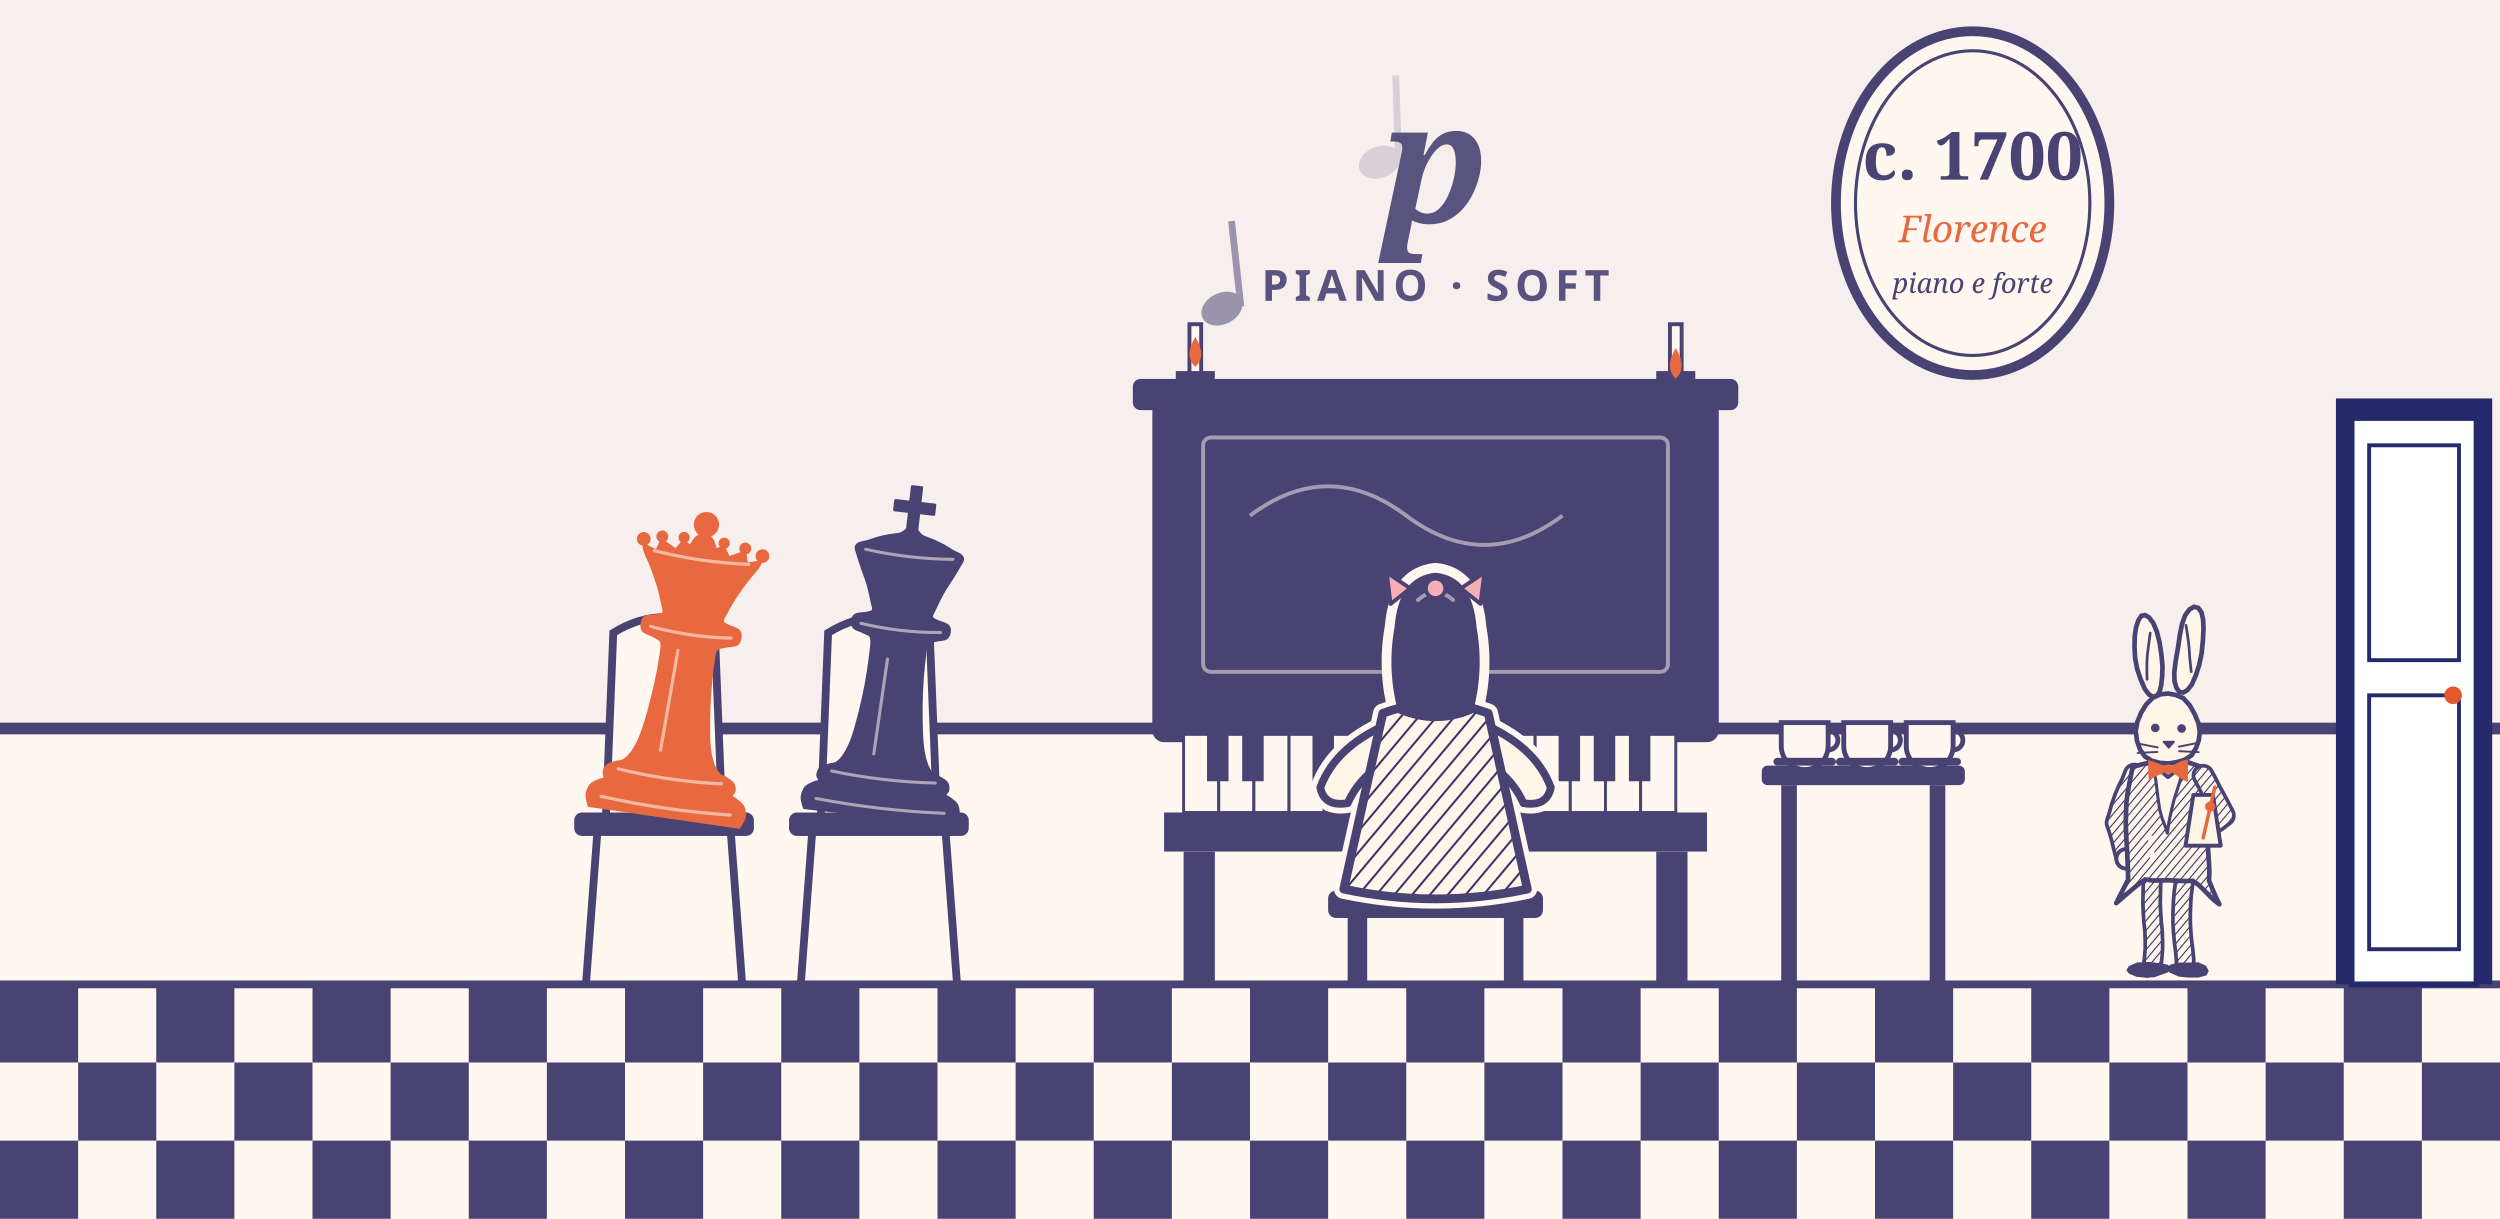
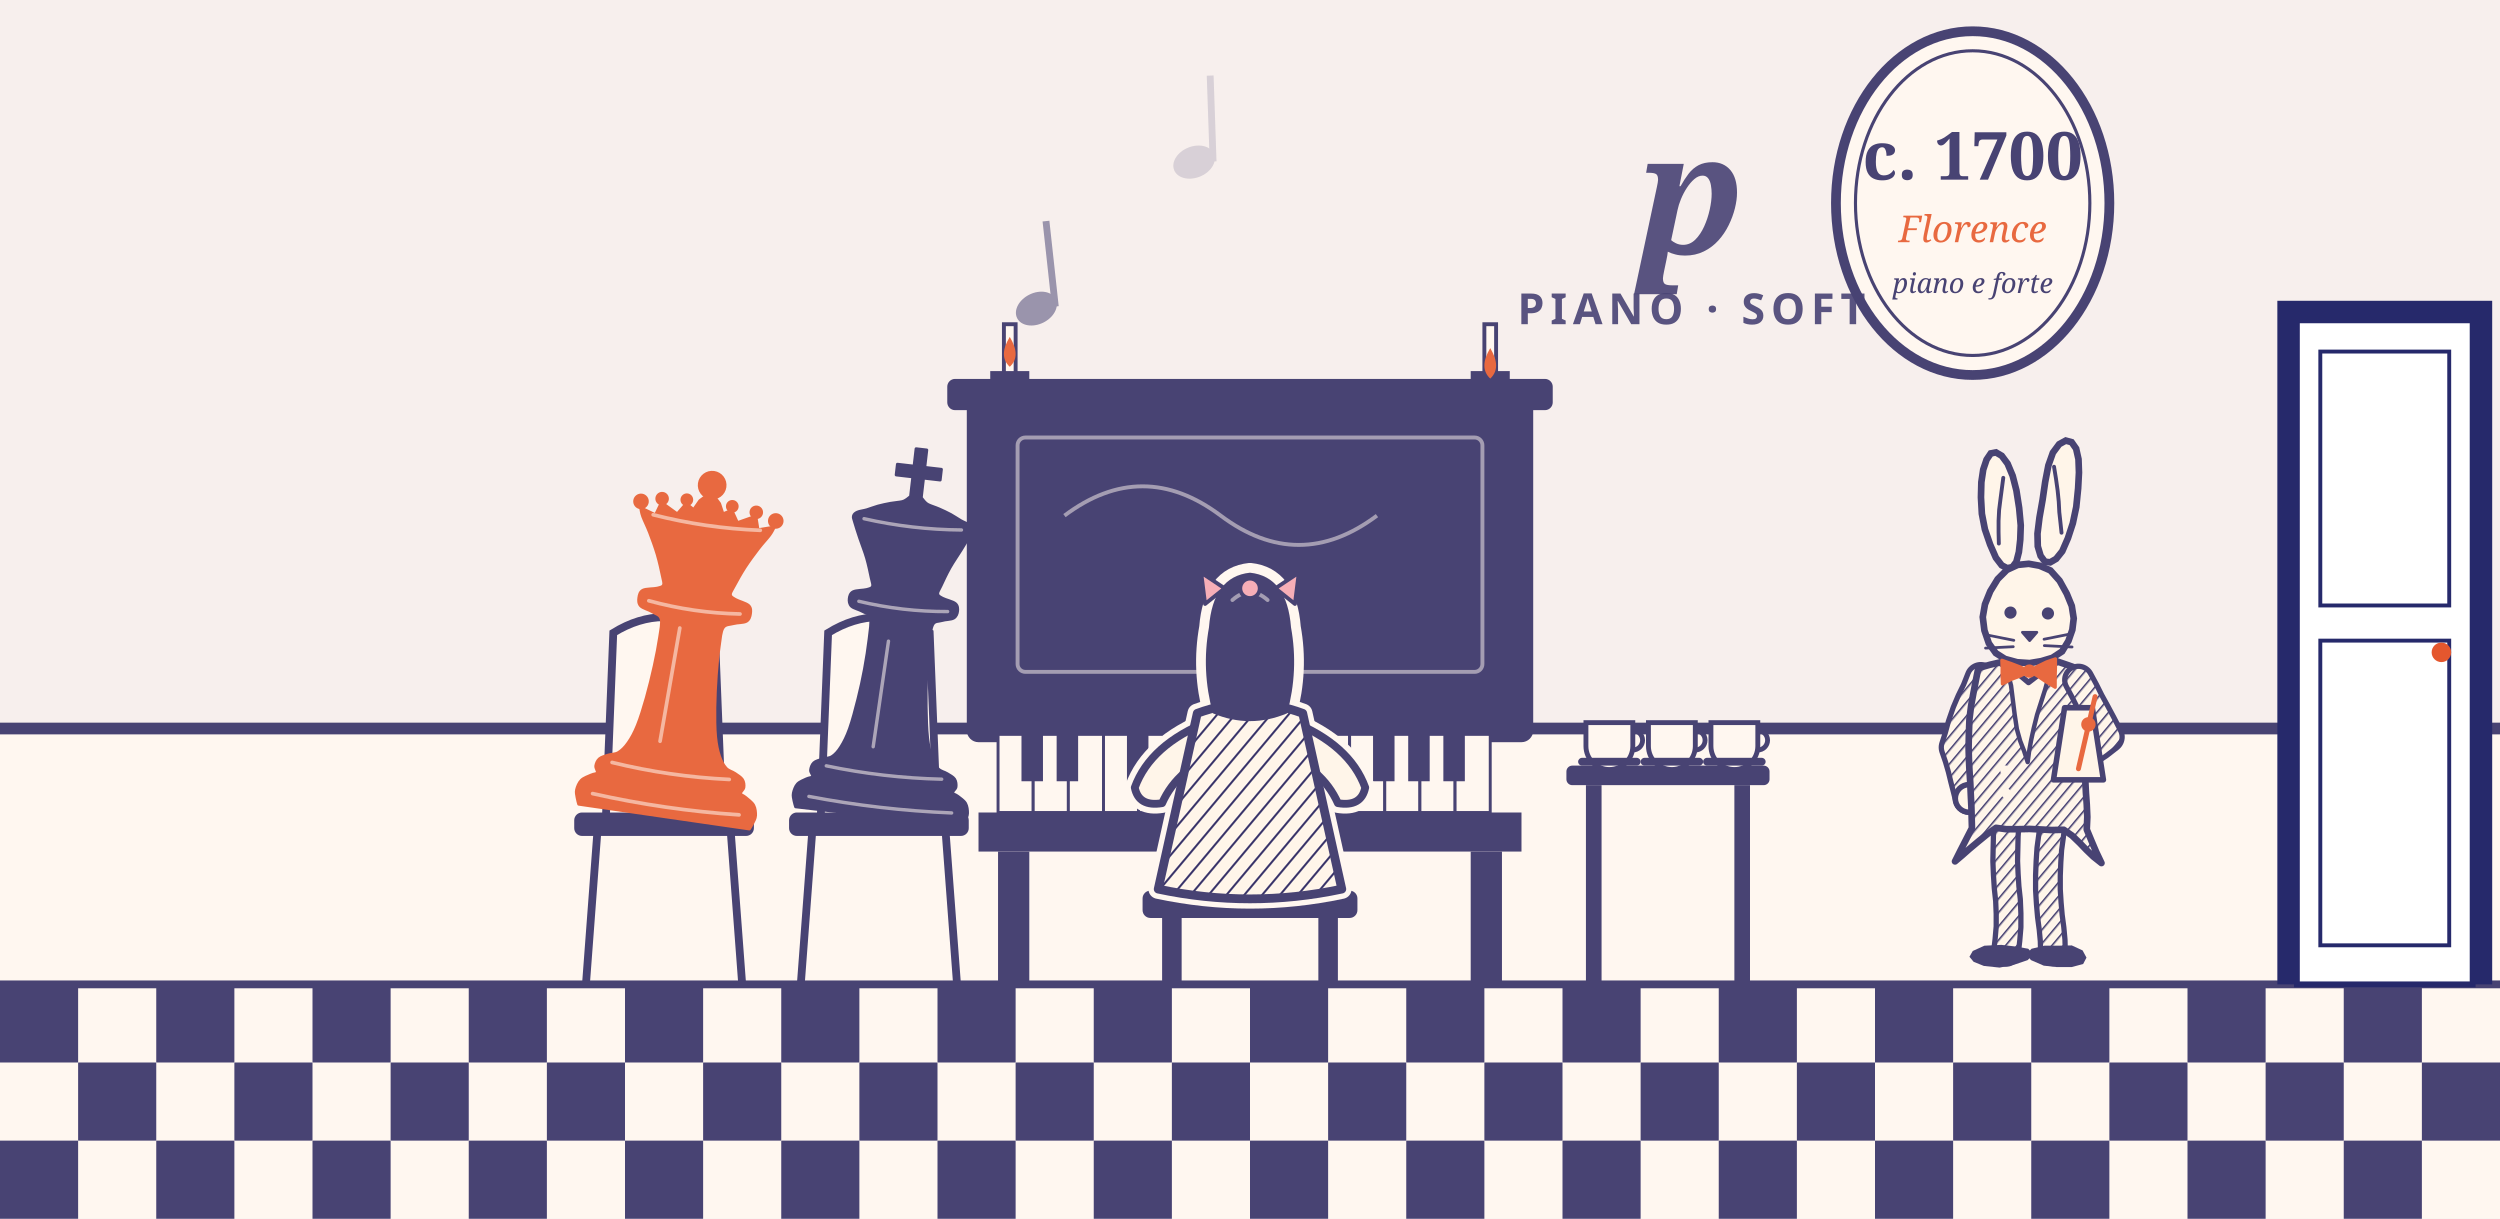
<svg xmlns="http://www.w3.org/2000/svg" viewBox="0 96 1280 624">
  <rect width="1280" height="600" fill="#f6f6fb" />
  <rect width="1280" height="16" fill="#26296b" />
  <rect y="16" width="1280" height="2" fill="#fff" />
  <rect x="6" y="24" width="8" height="8" fill="#26296b" />
  <rect x="22" y="24" width="8" height="8" fill="#26296b" />
  <rect x="38" y="24" width="8" height="8" fill="#26296b" />
  <rect x="54" y="24" width="8" height="8" fill="#26296b" />
  <rect x="70" y="24" width="8" height="8" fill="#26296b" />
  <rect x="86" y="24" width="8" height="8" fill="#26296b" />
  <rect x="102" y="24" width="8" height="8" fill="#26296b" />
  <rect x="118" y="24" width="8" height="8" fill="#26296b" />
  <rect x="134" y="24" width="8" height="8" fill="#26296b" />
  <rect x="150" y="24" width="8" height="8" fill="#26296b" />
  <rect x="166" y="24" width="8" height="8" fill="#26296b" />
  <rect x="182" y="24" width="8" height="8" fill="#26296b" />
  <rect x="198" y="24" width="8" height="8" fill="#26296b" />
  <rect x="214" y="24" width="8" height="8" fill="#26296b" />
  <rect x="230" y="24" width="8" height="8" fill="#26296b" />
  <rect x="246" y="24" width="8" height="8" fill="#26296b" />
  <rect x="262" y="24" width="8" height="8" fill="#26296b" />
  <rect x="278" y="24" width="8" height="8" fill="#26296b" />
  <rect x="294" y="24" width="8" height="8" fill="#26296b" />
  <rect x="310" y="24" width="8" height="8" fill="#26296b" />
  <rect x="326" y="24" width="8" height="8" fill="#26296b" />
  <rect x="342" y="24" width="8" height="8" fill="#26296b" />
  <rect x="358" y="24" width="8" height="8" fill="#26296b" />
  <rect x="374" y="24" width="8" height="8" fill="#26296b" />
  <rect x="390" y="24" width="8" height="8" fill="#26296b" />
  <rect x="406" y="24" width="8" height="8" fill="#26296b" />
  <rect x="422" y="24" width="8" height="8" fill="#26296b" />
  <rect x="438" y="24" width="8" height="8" fill="#26296b" />
  <rect x="454" y="24" width="8" height="8" fill="#26296b" />
  <rect x="470" y="24" width="8" height="8" fill="#26296b" />
  <rect x="486" y="24" width="8" height="8" fill="#26296b" />
  <rect x="502" y="24" width="8" height="8" fill="#26296b" />
  <rect x="518" y="24" width="8" height="8" fill="#26296b" />
  <rect x="534" y="24" width="8" height="8" fill="#26296b" />
  <rect x="550" y="24" width="8" height="8" fill="#26296b" />
  <rect x="566" y="24" width="8" height="8" fill="#26296b" />
  <rect x="582" y="24" width="8" height="8" fill="#26296b" />
  <rect x="598" y="24" width="8" height="8" fill="#26296b" />
  <rect x="614" y="24" width="8" height="8" fill="#26296b" />
  <rect x="630" y="24" width="8" height="8" fill="#26296b" />
  <rect x="646" y="24" width="8" height="8" fill="#26296b" />
  <rect x="662" y="24" width="8" height="8" fill="#26296b" />
  <rect x="678" y="24" width="8" height="8" fill="#26296b" />
  <rect x="694" y="24" width="8" height="8" fill="#26296b" />
  <rect x="710" y="24" width="8" height="8" fill="#26296b" />
  <rect x="726" y="24" width="8" height="8" fill="#26296b" />
  <rect x="742" y="24" width="8" height="8" fill="#26296b" />
  <rect x="758" y="24" width="8" height="8" fill="#26296b" />
  <rect x="774" y="24" width="8" height="8" fill="#26296b" />
  <rect x="790" y="24" width="8" height="8" fill="#26296b" />
  <rect x="806" y="24" width="8" height="8" fill="#26296b" />
  <rect x="822" y="24" width="8" height="8" fill="#26296b" />
  <rect x="838" y="24" width="8" height="8" fill="#26296b" />
  <rect x="854" y="24" width="8" height="8" fill="#26296b" />
  <rect x="870" y="24" width="8" height="8" fill="#26296b" />
  <rect x="886" y="24" width="8" height="8" fill="#26296b" />
  <rect x="902" y="24" width="8" height="8" fill="#26296b" />
  <rect x="918" y="24" width="8" height="8" fill="#26296b" />
  <rect x="934" y="24" width="8" height="8" fill="#26296b" />
  <rect x="950" y="24" width="8" height="8" fill="#26296b" />
  <rect x="966" y="24" width="8" height="8" fill="#26296b" />
  <rect x="982" y="24" width="8" height="8" fill="#26296b" />
  <rect x="998" y="24" width="8" height="8" fill="#26296b" />
  <rect x="1014" y="24" width="8" height="8" fill="#26296b" />
  <rect x="1030" y="24" width="8" height="8" fill="#26296b" />
  <rect x="1046" y="24" width="8" height="8" fill="#26296b" />
  <rect x="1062" y="24" width="8" height="8" fill="#26296b" />
  <rect x="1078" y="24" width="8" height="8" fill="#26296b" />
  <rect x="1094" y="24" width="8" height="8" fill="#26296b" />
  <rect x="1110" y="24" width="8" height="8" fill="#26296b" />
  <rect x="1126" y="24" width="8" height="8" fill="#26296b" />
  <rect x="1142" y="24" width="8" height="8" fill="#26296b" />
  <rect x="1158" y="24" width="8" height="8" fill="#26296b" />
  <rect x="1174" y="24" width="8" height="8" fill="#26296b" />
  <rect x="1190" y="24" width="8" height="8" fill="#26296b" />
  <rect x="1206" y="24" width="8" height="8" fill="#26296b" />
  <rect x="1222" y="24" width="8" height="8" fill="#26296b" />
  <rect x="1238" y="24" width="8" height="8" fill="#26296b" />
  <rect x="1254" y="24" width="8" height="8" fill="#26296b" />
  <rect x="1270" y="24" width="8" height="8" fill="#26296b" />
  <rect y="38" width="1280" height="2" fill="#26296b" />
  <g transform="translate(1010 200)">
    <ellipse rx="70" ry="88" fill="#fff" stroke="#26296b" stroke-width="5" />
    <ellipse rx="60" ry="78" fill="none" stroke="#26296b" stroke-width="1.6" />
    <g id="clefp" opacity="0">
      <text x="-2" y="44" text-anchor="middle" font-family="NM" font-size="132" fill="#26296b">𝄞</text>
    </g>
    <g id="cristo" opacity="1">
      <text y="-12" text-anchor="middle" font-family="Playfair Display,serif" font-weight="900" font-size="34" fill="#26296b">c. 1700</text>
      <text y="20" text-anchor="middle" font-family="Playfair Display,serif" font-style="italic" font-size="19" fill="#e4572e">Florence</text>
      <text y="46" text-anchor="middle" font-family="Playfair Display,serif" font-style="italic" font-size="14" fill="#26296b">piano e forte</text>
    </g>
  </g>
  <rect y="470" width="1280" height="130" fill="#fff" />
  <rect y="466" width="1280" height="6" fill="#26296b" />
  <rect y="600" width="1280" height="120" fill="#fff" />
  <rect x="0" y="600" width="40" height="40" fill="#26296b" />
  <rect x="80" y="600" width="40" height="40" fill="#26296b" />
  <rect x="160" y="600" width="40" height="40" fill="#26296b" />
  <rect x="240" y="600" width="40" height="40" fill="#26296b" />
  <rect x="320" y="600" width="40" height="40" fill="#26296b" />
  <rect x="400" y="600" width="40" height="40" fill="#26296b" />
  <rect x="480" y="600" width="40" height="40" fill="#26296b" />
  <rect x="560" y="600" width="40" height="40" fill="#26296b" />
  <rect x="640" y="600" width="40" height="40" fill="#26296b" />
  <rect x="720" y="600" width="40" height="40" fill="#26296b" />
  <rect x="800" y="600" width="40" height="40" fill="#26296b" />
  <rect x="880" y="600" width="40" height="40" fill="#26296b" />
  <rect x="960" y="600" width="40" height="40" fill="#26296b" />
  <rect x="1040" y="600" width="40" height="40" fill="#26296b" />
  <rect x="1120" y="600" width="40" height="40" fill="#26296b" />
  <rect x="1200" y="600" width="40" height="40" fill="#26296b" />
  <rect x="40" y="640" width="40" height="40" fill="#26296b" />
  <rect x="120" y="640" width="40" height="40" fill="#26296b" />
  <rect x="200" y="640" width="40" height="40" fill="#26296b" />
  <rect x="280" y="640" width="40" height="40" fill="#26296b" />
  <rect x="360" y="640" width="40" height="40" fill="#26296b" />
  <rect x="440" y="640" width="40" height="40" fill="#26296b" />
  <rect x="520" y="640" width="40" height="40" fill="#26296b" />
  <rect x="600" y="640" width="40" height="40" fill="#26296b" />
  <rect x="680" y="640" width="40" height="40" fill="#26296b" />
  <rect x="760" y="640" width="40" height="40" fill="#26296b" />
  <rect x="840" y="640" width="40" height="40" fill="#26296b" />
  <rect x="920" y="640" width="40" height="40" fill="#26296b" />
  <rect x="1000" y="640" width="40" height="40" fill="#26296b" />
  <rect x="1080" y="640" width="40" height="40" fill="#26296b" />
  <rect x="1160" y="640" width="40" height="40" fill="#26296b" />
  <rect x="1240" y="640" width="40" height="40" fill="#26296b" />
  <rect x="0" y="680" width="40" height="40" fill="#26296b" />
  <rect x="80" y="680" width="40" height="40" fill="#26296b" />
  <rect x="160" y="680" width="40" height="40" fill="#26296b" />
  <rect x="240" y="680" width="40" height="40" fill="#26296b" />
  <rect x="320" y="680" width="40" height="40" fill="#26296b" />
  <rect x="400" y="680" width="40" height="40" fill="#26296b" />
  <rect x="480" y="680" width="40" height="40" fill="#26296b" />
  <rect x="560" y="680" width="40" height="40" fill="#26296b" />
  <rect x="640" y="680" width="40" height="40" fill="#26296b" />
  <rect x="720" y="680" width="40" height="40" fill="#26296b" />
  <rect x="800" y="680" width="40" height="40" fill="#26296b" />
  <rect x="880" y="680" width="40" height="40" fill="#26296b" />
  <rect x="960" y="680" width="40" height="40" fill="#26296b" />
  <rect x="1040" y="680" width="40" height="40" fill="#26296b" />
  <rect x="1120" y="680" width="40" height="40" fill="#26296b" />
  <rect x="1200" y="680" width="40" height="40" fill="#26296b" />
  <rect y="598" width="1280" height="4" fill="#26296b" />
  <path d="M300 600 L306 520 L374 520 L380 600" fill="none" stroke="#26296b" stroke-width="4" />
  <path d="M310 520 L314 420 Q340 404 366 420 L370 520" fill="#fff" stroke="#26296b" stroke-width="4" />
  <rect x="294" y="512" width="92" height="12" rx="4" fill="#26296b" />
  <path d="M410 600 L416 520 L484 520 L490 600" fill="none" stroke="#26296b" stroke-width="4" />
  <path d="M420 520 L424 420 Q450 404 476 420 L480 520" fill="#fff" stroke="#26296b" stroke-width="4" />
  <rect x="404" y="512" width="92" height="12" rx="4" fill="#26296b" />
-   <g id="queen" transform="translate(340 514) rotate(8.261266) scale(1.85)">
+   <g id="queen" transform="translate(340 514) rotate(8.261266) scale(2.1)">
    <g fill="#e4572e" stroke="#e4572e" stroke-width="0.8" stroke-linejoin="round">
      <path d="M-21 0 L21 0 C21.1 -0.25 21.43 -0.93 21.6 -1.5 C21.77 -2.07 22.07 -2.68 22 -3.4 C21.93 -4.12 21.7 -5.13 21.2 -5.8 C20.7 -6.47 19.6 -7 19 -7.4 C18.4 -7.8 17.73 -7.8 17.6 -8.2 C17.47 -8.6 18.2 -9.23 18.2 -9.8 C18.2 -10.37 18.03 -11.1 17.6 -11.6 C17.17 -12.1 16.33 -12.43 15.6 -12.8 C14.87 -13.17 13.93 -13.18 13.2 -13.8 C12.47 -14.42 11.8 -15.3 11.2 -16.5 C10.6 -17.7 10.07 -19.08 9.6 -21 C9.13 -22.92 8.73 -25.5 8.4 -28 C8.07 -30.5 7.78 -33.5 7.6 -36 C7.42 -38.5 7.3 -41.07 7.3 -43 C7.3 -44.93 7.15 -46.6 7.6 -47.6 C8.05 -48.6 9.1 -48.6 10 -49 C10.9 -49.4 12.38 -49.52 13 -50 C13.62 -50.48 13.7 -51.27 13.7 -51.9 C13.7 -52.53 13.68 -53.32 13 -53.8 C12.32 -54.28 10.4 -54.47 9.6 -54.8 C8.8 -55.13 8.33 -55.27 8.2 -55.8 C8.07 -56.33 8.37 -56.8 8.8 -58 C9.23 -59.2 10.03 -61.33 10.8 -63 C11.57 -64.67 12.6 -66.57 13.4 -68 C14.2 -69.43 15.1 -70.67 15.6 -71.6 C16.1 -72.53 16.27 -73.27 16.4 -73.6 L12.6 -72.4 L11.6 -75.6 L7.4 -73.4 L5.6 -76.2 L3.6 -75 L2.4 -77.4 L1.2 -78.6 L-1.2 -78.6 L-2.4 -77.4 L-3.6 -75 L-5.6 -76.2 L-7.4 -73.4 L-11.6 -75.6 L-12.6 -72.4 L-16.4 -73.6 C-16.27 -73.27 -16.1 -72.53 -15.6 -71.6 C-15.1 -70.67 -14.2 -69.43 -13.4 -68 C-12.6 -66.57 -11.57 -64.67 -10.8 -63 C-10.03 -61.33 -9.23 -59.2 -8.8 -58 C-8.37 -56.8 -8.07 -56.33 -8.2 -55.8 C-8.33 -55.27 -8.8 -55.13 -9.6 -54.8 C-10.4 -54.47 -12.32 -54.28 -13 -53.8 C-13.68 -53.32 -13.7 -52.53 -13.7 -51.9 C-13.7 -51.27 -13.62 -50.48 -13 -50 C-12.38 -49.52 -10.9 -49.4 -10 -49 C-9.1 -48.6 -8.05 -48.6 -7.6 -47.6 C-7.15 -46.6 -7.3 -44.93 -7.3 -43 C-7.3 -41.07 -7.42 -38.5 -7.6 -36 C-7.78 -33.5 -8.07 -30.5 -8.4 -28 C-8.73 -25.5 -9.13 -22.92 -9.6 -21 C-10.07 -19.08 -10.6 -17.7 -11.2 -16.5 C-11.8 -15.3 -12.47 -14.42 -13.2 -13.8 C-13.93 -13.18 -14.87 -13.17 -15.6 -12.8 C-16.33 -12.43 -17.17 -12.1 -17.6 -11.6 C-18.03 -11.1 -18.2 -10.37 -18.2 -9.8 C-18.2 -9.23 -17.47 -8.6 -17.6 -8.2 C-17.73 -7.8 -18.4 -7.8 -19 -7.4 C-19.6 -7 -20.7 -6.47 -21.2 -5.8 C-21.7 -5.13 -21.93 -4.12 -22 -3.4 C-22.07 -2.68 -21.77 -2.07 -21.6 -1.5 C-21.43 -0.93 -21.1 -0.25 -21 0 Z" />
      <circle cx="16.6" cy="-75.2" r="1.5" />
      <circle cx="11.6" cy="-76.6" r="1.25" />
      <circle cx="5.6" cy="-77.2" r="1.15" />
      <circle cx="-5.6" cy="-77.2" r="1.15" />
      <circle cx="-11.6" cy="-76.6" r="1.25" />
      <circle cx="-16.6" cy="-75.2" r="1.5" />
      <circle cx="0" cy="-81.6" r="3.1" />
    </g>
    <g fill="none" stroke="#fff" stroke-opacity="0.55" stroke-width="0.9" stroke-linecap="round">
      <path d="M-18.04 -3 Q0 -1.6 18.04 -3" />
      <path d="M-14.43 -11.2 Q0 -9.8 14.43 -11.2" />
      <path d="M-11.23 -51.5 Q0 -50.1 11.23 -51.5" />
      <path d="M-13.19 -72.4 Q0 -71 13.19 -72.4" />
      <path d="M-3.6 -18 L-2.8 -46" />
    </g>
  </g>
-   <g id="king" transform="translate(450 514) rotate(6.609012) scale(1.75)">
+   <g id="king" transform="translate(450 514) rotate(6.609012) scale(1.95)">
    <g fill="#26296b" stroke="#26296b" stroke-width="0.8" stroke-linejoin="round">
      <path d="M-22 0 L22 0 C22.1 -0.25 22.43 -0.92 22.6 -1.5 C22.77 -2.08 23.07 -2.75 23 -3.5 C22.93 -4.25 22.7 -5.32 22.2 -6 C21.7 -6.68 20.62 -7.2 20 -7.6 C19.38 -8 18.63 -8 18.5 -8.4 C18.37 -8.8 19.18 -9.4 19.2 -10 C19.22 -10.6 19.05 -11.47 18.6 -12 C18.15 -12.53 17.27 -12.83 16.5 -13.2 C15.73 -13.57 14.75 -13.57 14 -14.2 C13.25 -14.83 12.62 -15.7 12 -17 C11.38 -18.3 10.8 -19.83 10.3 -22 C9.8 -24.17 9.35 -27.33 9 -30 C8.65 -32.67 8.38 -35.33 8.2 -38 C8.02 -40.67 7.9 -43.73 7.9 -46 C7.9 -48.27 7.77 -50.43 8.2 -51.6 C8.63 -52.77 9.62 -52.6 10.5 -53 C11.38 -53.4 12.87 -53.52 13.5 -54 C14.13 -54.48 14.3 -55.27 14.3 -55.9 C14.3 -56.53 14.22 -57.32 13.5 -57.8 C12.78 -58.28 10.82 -58.47 10 -58.8 C9.18 -59.13 8.73 -59.27 8.6 -59.8 C8.47 -60.33 8.8 -60.8 9.2 -62 C9.6 -63.2 10.3 -65.33 11 -67 C11.7 -68.67 12.7 -70.5 13.4 -72 C14.1 -73.5 14.82 -75.07 15.2 -76 C15.58 -76.93 15.77 -77.15 15.7 -77.6 C15.63 -78.05 15.35 -78.37 14.8 -78.7 C14.25 -79.03 13.27 -79.23 12.4 -79.6 C11.53 -79.97 10.6 -80.5 9.6 -80.9 C8.6 -81.3 7.43 -81.68 6.4 -82 C5.37 -82.32 4.1 -82.53 3.4 -82.8 C2.7 -83.07 2.4 -83.47 2.2 -83.6 L1.4 -84.4 L1.4 -89.6 L5.8 -89.6 L5.8 -92.4 L1.4 -92.4 L1.4 -97 L-1.4 -97 L-1.4 -92.4 L-5.8 -92.4 L-5.8 -89.6 L-1.4 -89.6 L-1.4 -84.4 L-2.2 -83.6 C-2.4 -83.47 -2.7 -83.07 -3.4 -82.8 C-4.1 -82.53 -5.37 -82.32 -6.4 -82 C-7.43 -81.68 -8.6 -81.3 -9.6 -80.9 C-10.6 -80.5 -11.53 -79.97 -12.4 -79.6 C-13.27 -79.23 -14.25 -79.03 -14.8 -78.7 C-15.35 -78.37 -15.63 -78.05 -15.7 -77.6 C-15.77 -77.15 -15.58 -76.93 -15.2 -76 C-14.82 -75.07 -14.1 -73.5 -13.4 -72 C-12.7 -70.5 -11.7 -68.67 -11 -67 C-10.3 -65.33 -9.6 -63.2 -9.2 -62 C-8.8 -60.8 -8.47 -60.33 -8.6 -59.8 C-8.73 -59.27 -9.18 -59.13 -10 -58.8 C-10.82 -58.47 -12.78 -58.28 -13.5 -57.8 C-14.22 -57.32 -14.3 -56.53 -14.3 -55.9 C-14.3 -55.27 -14.13 -54.48 -13.5 -54 C-12.87 -53.52 -11.38 -53.4 -10.5 -53 C-9.62 -52.6 -8.63 -52.77 -8.2 -51.6 C-7.77 -50.43 -7.9 -48.27 -7.9 -46 C-7.9 -43.73 -8.02 -40.67 -8.2 -38 C-8.38 -35.33 -8.65 -32.67 -9 -30 C-9.35 -27.33 -9.8 -24.17 -10.3 -22 C-10.8 -19.83 -11.38 -18.3 -12 -17 C-12.62 -15.7 -13.25 -14.83 -14 -14.2 C-14.75 -13.57 -15.73 -13.57 -16.5 -13.2 C-17.27 -12.83 -18.15 -12.53 -18.6 -12 C-19.05 -11.47 -19.22 -10.6 -19.2 -10 C-19.18 -9.4 -18.37 -8.8 -18.5 -8.4 C-18.63 -8 -19.38 -8 -20 -7.6 C-20.62 -7.2 -21.7 -6.68 -22.2 -6 C-22.7 -5.32 -22.93 -4.25 -23 -3.5 C-23.07 -2.75 -22.77 -2.08 -22.6 -1.5 C-22.43 -0.92 -22.1 -0.25 -22 0 Z" />
    </g>
    <g fill="none" stroke="#fff" stroke-opacity="0.55" stroke-width="0.9" stroke-linecap="round">
      <path d="M-18.86 -3.1 Q0 -1.7 18.86 -3.1" />
      <path d="M-15.25 -11.6 Q0 -10.2 15.25 -11.6" />
      <path d="M-11.73 -55.5 Q0 -54.1 11.73 -55.5" />
      <path d="M-12.87 -77.2 Q0 -75.8 12.87 -77.2" />
      <path d="M-3.6 -18 L-2.8 -46" />
    </g>
  </g>
-   <g id="piano">
-     <rect x="590" y="300" width="290" height="176" rx="6" fill="#26296b" />
-     <rect x="580" y="290" width="310" height="16" rx="4" fill="#26296b" />
-     <rect x="616" y="320" width="238" height="120" rx="4" fill="none" stroke="#fff" stroke-opacity=".5" stroke-width="2" />
-     <path d="M640 360 q40 -30 80 0 q40 30 80 0" fill="none" stroke="#fff" stroke-opacity=".5" stroke-width="2" />
-     <rect x="606" y="472" width="18" height="40" fill="#fff" stroke="#26296b" stroke-width="1.5" />
-     <rect x="624" y="472" width="18" height="40" fill="#fff" stroke="#26296b" stroke-width="1.5" />
-     <rect x="642" y="472" width="18" height="40" fill="#fff" stroke="#26296b" stroke-width="1.5" />
-     <rect x="660" y="472" width="18" height="40" fill="#fff" stroke="#26296b" stroke-width="1.5" />
-     <rect x="678" y="472" width="18" height="40" fill="#fff" stroke="#26296b" stroke-width="1.5" />
-     <rect x="696" y="472" width="18" height="40" fill="#fff" stroke="#26296b" stroke-width="1.5" />
-     <rect x="714" y="472" width="18" height="40" fill="#fff" stroke="#26296b" stroke-width="1.5" />
-     <rect x="732" y="472" width="18" height="40" fill="#fff" stroke="#26296b" stroke-width="1.5" />
-     <rect x="750" y="472" width="18" height="40" fill="#fff" stroke="#26296b" stroke-width="1.5" />
-     <rect x="768" y="472" width="18" height="40" fill="#fff" stroke="#26296b" stroke-width="1.5" />
-     <rect x="786" y="472" width="18" height="40" fill="#fff" stroke="#26296b" stroke-width="1.5" />
-     <rect x="804" y="472" width="18" height="40" fill="#fff" stroke="#26296b" stroke-width="1.5" />
-     <rect x="822" y="472" width="18" height="40" fill="#fff" stroke="#26296b" stroke-width="1.5" />
-     <rect x="840" y="472" width="18" height="40" fill="#fff" stroke="#26296b" stroke-width="1.5" />
-     <rect x="618" y="472" width="11" height="24" fill="#26296b" />
-     <rect x="636" y="472" width="11" height="24" fill="#26296b" />
-     <rect x="672" y="472" width="11" height="24" fill="#26296b" />
-     <rect x="690" y="472" width="11" height="24" fill="#26296b" />
-     <rect x="708" y="472" width="11" height="24" fill="#26296b" />
-     <rect x="744" y="472" width="11" height="24" fill="#26296b" />
-     <rect x="762" y="472" width="11" height="24" fill="#26296b" />
-     <rect x="798" y="472" width="11" height="24" fill="#26296b" />
-     <rect x="816" y="472" width="11" height="24" fill="#26296b" />
-     <rect x="834" y="472" width="11" height="24" fill="#26296b" />
-     <rect x="596" y="512" width="278" height="20" fill="#26296b" />
-     <rect x="606" y="532" width="16" height="68" fill="#26296b" />
-     <rect x="848" y="532" width="16" height="68" fill="#26296b" />
-     <rect x="609" y="262" width="6" height="28" fill="#fff" stroke="#26296b" stroke-width="2" />
-     <rect x="602" y="286" width="20" height="5" fill="#26296b" />
-     <path id="pf0" d="M612 246 q6 9 0 14 q-6 -5 0 -14 z" fill="#e4572e" transform="scale(1 1.091512)" style="transform-origin: center bottom; transform-box: fill-box;" />
-     <rect x="855" y="262" width="6" height="28" fill="#fff" stroke="#26296b" stroke-width="2" />
-     <rect x="848" y="286" width="20" height="5" fill="#26296b" />
-     <path id="pf1" d="M858 246 q6 9 0 14 q-6 -5 0 -14 z" fill="#e4572e" transform="scale(1 1.114763)" style="transform-origin: center bottom; transform-box: fill-box;" />
-   </g>
-   <rect x="680" y="552" width="110" height="14" rx="4" fill="#26296b" />
-   <rect x="690" y="566" width="10" height="34" fill="#26296b" />
-   <rect x="770" y="566" width="10" height="34" fill="#26296b" />
-   <defs>
-     <pattern id="hcl" width="7" height="7" patternUnits="userSpaceOnUse" patternTransform="rotate(40)">
-       <rect width="7" height="7" fill="#fffdf7" />
-       <line x1="0" y1="0" x2="0" y2="7" stroke="#26296b" stroke-width="2.2" />
-     </pattern>
-   </defs>
-   <g id="clara" transform="translate(0 -0.7812675)">
-     <g fill="none" stroke="#fff" stroke-width="10" stroke-linejoin="round">
-       <path d="M714 466 Q684 478 676 500 Q678 510 690 508 Q698 490 720 482 Z" />
-       <path d="M756 466 Q786 478 794 500 Q792 510 780 508 Q772 490 750 482 Z" />
-       <path d="M708 462 Q735 452 762 462 L782 552 Q735 562 688 552 Z" />
-       <path d="M714 418 Q716 392 735 390 Q754 392 756 418 Q760 440 754 462 Q735 470 716 462 Q710 440 714 418 Z" />
-     </g>
-     <path d="M714 466 Q684 478 676 500 Q678 510 690 508 Q698 490 720 482 Z" fill="#fffdf7" stroke="#26296b" stroke-width="4" stroke-linejoin="round" />
-     <path d="M756 466 Q786 478 794 500 Q792 510 780 508 Q772 490 750 482 Z" fill="#fffdf7" stroke="#26296b" stroke-width="4" stroke-linejoin="round" />
-     <path d="M708 462 Q735 452 762 462 L782 552 Q735 562 688 552 Z" fill="url(#hcl)" stroke="#26296b" stroke-width="4.5" stroke-linejoin="round" />
-     <path d="M714 418 Q716 392 735 390 Q754 392 756 418 Q760 440 754 462 Q735 470 716 462 Q710 440 714 418 Z" fill="#26296b" />
-     <path d="M726 404 q9 -8 18 0" fill="none" stroke="#fff" stroke-width="2" stroke-opacity=".5" stroke-linecap="round" />
-     <path d="M722 398 l-12 -8 l2 16 z M748 398 l12 -8 l-2 16 z" fill="#f4a9bb" stroke="#26296b" stroke-width="2" stroke-linejoin="round" />
-     <circle cx="735" cy="398" r="5" fill="#f4a9bb" stroke="#26296b" stroke-width="2" />
-   </g>
-   <g id="butler" transform="translate(1030 395) scale(1.0)">
+   <g transform="translate(-95 0)">
+     <g id="piano">
+       <rect x="590" y="300" width="290" height="176" rx="6" fill="#26296b" />
+       <rect x="580" y="290" width="310" height="16" rx="4" fill="#26296b" />
+       <rect x="616" y="320" width="238" height="120" rx="4" fill="none" stroke="#fff" stroke-opacity=".5" stroke-width="2" />
+       <path d="M640 360 q40 -30 80 0 q40 30 80 0" fill="none" stroke="#fff" stroke-opacity=".5" stroke-width="2" />
+       <rect x="606" y="472" width="18" height="40" fill="#fff" stroke="#26296b" stroke-width="1.5" />
+       <rect x="624" y="472" width="18" height="40" fill="#fff" stroke="#26296b" stroke-width="1.5" />
+       <rect x="642" y="472" width="18" height="40" fill="#fff" stroke="#26296b" stroke-width="1.5" />
+       <rect x="660" y="472" width="18" height="40" fill="#fff" stroke="#26296b" stroke-width="1.5" />
+       <rect x="678" y="472" width="18" height="40" fill="#fff" stroke="#26296b" stroke-width="1.5" />
+       <rect x="696" y="472" width="18" height="40" fill="#fff" stroke="#26296b" stroke-width="1.5" />
+       <rect x="714" y="472" width="18" height="40" fill="#fff" stroke="#26296b" stroke-width="1.5" />
+       <rect x="732" y="472" width="18" height="40" fill="#fff" stroke="#26296b" stroke-width="1.5" />
+       <rect x="750" y="472" width="18" height="40" fill="#fff" stroke="#26296b" stroke-width="1.5" />
+       <rect x="768" y="472" width="18" height="40" fill="#fff" stroke="#26296b" stroke-width="1.5" />
+       <rect x="786" y="472" width="18" height="40" fill="#fff" stroke="#26296b" stroke-width="1.5" />
+       <rect x="804" y="472" width="18" height="40" fill="#fff" stroke="#26296b" stroke-width="1.5" />
+       <rect x="822" y="472" width="18" height="40" fill="#fff" stroke="#26296b" stroke-width="1.5" />
+       <rect x="840" y="472" width="18" height="40" fill="#fff" stroke="#26296b" stroke-width="1.5" />
+       <rect x="618" y="472" width="11" height="24" fill="#26296b" />
+       <rect x="636" y="472" width="11" height="24" fill="#26296b" />
+       <rect x="672" y="472" width="11" height="24" fill="#26296b" />
+       <rect x="690" y="472" width="11" height="24" fill="#26296b" />
+       <rect x="708" y="472" width="11" height="24" fill="#26296b" />
+       <rect x="744" y="472" width="11" height="24" fill="#26296b" />
+       <rect x="762" y="472" width="11" height="24" fill="#26296b" />
+       <rect x="798" y="472" width="11" height="24" fill="#26296b" />
+       <rect x="816" y="472" width="11" height="24" fill="#26296b" />
+       <rect x="834" y="472" width="11" height="24" fill="#26296b" />
+       <rect x="596" y="512" width="278" height="20" fill="#26296b" />
+       <rect x="606" y="532" width="16" height="68" fill="#26296b" />
+       <rect x="848" y="532" width="16" height="68" fill="#26296b" />
+       <rect x="609" y="262" width="6" height="28" fill="#fff" stroke="#26296b" stroke-width="2" />
+       <rect x="602" y="286" width="20" height="5" fill="#26296b" />
+       <path id="pf0" d="M612 246 q6 9 0 14 q-6 -5 0 -14 z" fill="#e4572e" transform="scale(1 1.091512)" style="transform-origin: center bottom; transform-box: fill-box;" />
+       <rect x="855" y="262" width="6" height="28" fill="#fff" stroke="#26296b" stroke-width="2" />
+       <rect x="848" y="286" width="20" height="5" fill="#26296b" />
+       <path id="pf1" d="M858 246 q6 9 0 14 q-6 -5 0 -14 z" fill="#e4572e" transform="scale(1 1.114763)" style="transform-origin: center bottom; transform-box: fill-box;" />
+     </g>
+     <rect x="680" y="552" width="110" height="14" rx="4" fill="#26296b" />
+     <rect x="690" y="566" width="10" height="34" fill="#26296b" />
+     <rect x="770" y="566" width="10" height="34" fill="#26296b" />
+     <defs>
+       <pattern id="hcl" width="7" height="7" patternUnits="userSpaceOnUse" patternTransform="rotate(40)">
+         <rect width="7" height="7" fill="#fffdf7" />
+         <line x1="0" y1="0" x2="0" y2="7" stroke="#26296b" stroke-width="2.2" />
+       </pattern>
+     </defs>
+     <g id="clara" transform="translate(0 -0.7812675)">
+       <g fill="none" stroke="#fff" stroke-width="10" stroke-linejoin="round">
+         <path d="M714 466 Q684 478 676 500 Q678 510 690 508 Q698 490 720 482 Z" />
+         <path d="M756 466 Q786 478 794 500 Q792 510 780 508 Q772 490 750 482 Z" />
+         <path d="M708 462 Q735 452 762 462 L782 552 Q735 562 688 552 Z" />
+         <path d="M714 418 Q716 392 735 390 Q754 392 756 418 Q760 440 754 462 Q735 470 716 462 Q710 440 714 418 Z" />
+       </g>
+       <path d="M714 466 Q684 478 676 500 Q678 510 690 508 Q698 490 720 482 Z" fill="#fffdf7" stroke="#26296b" stroke-width="4" stroke-linejoin="round" />
+       <path d="M756 466 Q786 478 794 500 Q792 510 780 508 Q772 490 750 482 Z" fill="#fffdf7" stroke="#26296b" stroke-width="4" stroke-linejoin="round" />
+       <path d="M708 462 Q735 452 762 462 L782 552 Q735 562 688 552 Z" fill="url(#hcl)" stroke="#26296b" stroke-width="4.5" stroke-linejoin="round" />
+       <path d="M714 418 Q716 392 735 390 Q754 392 756 418 Q760 440 754 462 Q735 470 716 462 Q710 440 714 418 Z" fill="#26296b" />
+       <path d="M726 404 q9 -8 18 0" fill="none" stroke="#fff" stroke-width="2" stroke-opacity=".5" stroke-linecap="round" />
+       <path d="M722 398 l-12 -8 l2 16 z M748 398 l12 -8 l-2 16 z" fill="#f4a9bb" stroke="#26296b" stroke-width="2" stroke-linejoin="round" />
+       <circle cx="735" cy="398" r="5" fill="#f4a9bb" stroke="#26296b" stroke-width="2" />
+     </g>
+   </g>
+   <g id="butler" transform="translate(925 305) scale(1.42)">
    <defs>
      <pattern id="hprabbit20" width="3.2" height="3.2" patternUnits="userSpaceOnUse" patternTransform="rotate(40)">
        <rect width="3.2" height="3.2" fill="#fffdf7" />
        <line x1="0" y1="0" x2="0" y2="3.2" stroke="#26296b" stroke-width="1.15" />
      </pattern>
    </defs>
    <path d="M72.1 149.8l-.3 4.4-.1 4.4-.1 4.7 .2 4.8 .3 4.7 .5 4.6 .2 4.9 0 4.7-.4 4.7-.5 4.3" fill="none" stroke="#26296b" stroke-width="10.8" stroke-linecap="round" stroke-linejoin="round" />
    <path d="M72.1 149.8l-.3 4.4-.1 4.4-.1 4.7 .2 4.8 .3 4.7 .5 4.6 .2 4.9 0 4.7-.4 4.7-.5 4.3" fill="none" stroke="url(#hprabbit20)" stroke-width="7.0" stroke-linecap="round" stroke-linejoin="round" />
    <path d="M88.6 150.3l-.5 4.2-.6 4.4-.3 4.6-.2 5 0 5.1 .3 4.9 .4 4.6 .6 4.5 .4 4.3 .1 3.9" fill="none" stroke="#26296b" stroke-width="10.8" stroke-linecap="round" stroke-linejoin="round" />
    <path d="M88.6 150.3l-.5 4.2-.6 4.4-.3 4.6-.2 5 0 5.1 .3 4.9 .4 4.6 .6 4.5 .4 4.3 .1 3.9" fill="none" stroke="url(#hprabbit20)" stroke-width="7.0" stroke-linecap="round" stroke-linejoin="round" />
    <path d="M58.7 197.8l1.5 1.8 3.7 1.5 5.7.6 5.4-1.1 4.7-1.6 2-2.1-1.8-2-4.5-.8-5.2-.6-6.1.3-4.2 1.9z" fill="#26296b" stroke="#26296b" stroke-width="0" />
    <path d="M79.1 196.9l1.8 2.1 4.6 2 4.6.5 5.5 0 4.1-1.1 1.2-2.3-1.4-2.6-3.9-1.8-5.2.1-4.7 0-4.6 1.1z" fill="#26296b" stroke="#26296b" stroke-width="0" />
    <path d="M62.8 97.4l-1.7 4.3-1.9 3.9-1.7 4-1.6 4.6-1.2 4.4-1.2 3.7 1.3 3.8 1.1 3.8 .9 3.7 .9 3.5 .9 3.6" fill="none" stroke="#26296b" stroke-width="11.8" stroke-linecap="round" stroke-linejoin="round" />
    <path d="M62.8 97.4l-1.7 4.3-1.9 3.9-1.7 4-1.6 4.6-1.2 4.4-1.2 3.7 1.3 3.8 1.1 3.8 .9 3.7 .9 3.5 .9 3.6" fill="none" stroke="url(#hprabbit20)" stroke-width="8.0" stroke-linecap="round" stroke-linejoin="round" />
    <g transform="translate(0.6 0.7)">
      <circle cx="58" cy="140" r="5" fill="#fffdf7" stroke="#26296b" stroke-width="2" />
    </g>
    <path d="M61.9 93.7l-.9 4.5-.9 4.7-.8 4.4-.6 4.8-.2 5.3-.1 4.9 .1 4 .2 4.2 .3 4.6 .2 4.6 .2 4 .1 3.8 .1 3.9-2.2 4.3-2 3.9-1.9 3.8 2.6-2.2 2.6-2.3 3.1-2.6 3.3-2.7 3.2-2.3 3.7.5 3.9 0 4.5-.1 4.2.2 3.8.2 4.3-.1 3 2.1 2.8 2.7 2.4 2.5 2.5 2.4 2.9 2.3-1.9-4-1.7-4-1.7-4.1 .2-4.5-.2-4.5-.3-4.2-.2-4 0-4.1 .2-4.2 .2-4.5 .1-4.6 0-4.9-.1-4.8-.4-4.6-.8-4.4-1.2-4.4-4.1-1.5-4.7-1.6-4.7-.9-4.5-.1-5 .4-5.1 1-4.3 1z" fill="url(#hprabbit20)" stroke="#26296b" stroke-width="2.4" stroke-linejoin="round" stroke-linecap="round" />
    <path d="M71.5 92.5l1.2 3.6 1 3.9 .6 4.8 .7 5.6 .8 5.3 1.2 4.3 1.4 3.6 1.3 4 .5-3.8 .7-3.9 1-4.6 1.2-4.8 1.4-4.4 1.5-4.7 1.4-5.1 1.2-4.3-4.2-.3-4 .2-4.3.3z" fill="#fffdf7" stroke="#26296b" stroke-width="1.6" stroke-linejoin="round" stroke-linecap="round" />
    <g transform="translate(0.6 0.6)">
      <circle cx="71" cy="130" r="1.8" fill="#fffdf7" />
    </g>
    <g transform="translate(1 -1.1)">
      <circle cx="71" cy="140" r="1.8" fill="#fffdf7" />
    </g>
    <path d="M63.1 37.1l.3 5.7 1.1 5.7 1.4 5 1.7 3 1.8 1.3 1.9-.1 1.7-1.7 1.4-3.4 1.1-4.3 .9-5.1 .3-6.3-.1-6.4-.6-5.4-1.2-4.6-1.7-3.1-1.9-1.5-1.9.1-1.8 2-1.7 3.4-1.3 4.4-.9 5.4z" fill="#fffdf7" stroke="#26296b" stroke-width="2.4" transform="rotate(-8 70 37)" />
    <path d="M85 34.1l0 6.5 .3 5.8 .9 4.5 1.6 3.2 1.9 1.8 1.9-.1 1.9-1.6 1.7-3.1 1.2-5 .8-5.6 .2-6-.5-6.7-.7-5.7-1-4.7-1.5-3.6-2-2-2.2-.2-2.1 1.7-1.7 3.4-.8 4.8-.1 6z" fill="#fffdf7" stroke="#26296b" stroke-width="2.4" transform="rotate(10 91 34)" />
    <path d="M70.9 25.1l-.5 3.8-.5 3.8-.5 4-.2 3.9 0 4.1 .1 4.1" stroke="#26296b" stroke-width="1.4" stroke-linecap="round" fill="none" />
    <path d="M89.2 21.1l.7 4.3 .6 4.3 .4 4 .2 3.8 .4 3.6 .4 3.8" stroke="#26296b" stroke-width="1.4" stroke-linecap="round" fill="none" />
    <path d="M63.5 75.3l.6 4.8 1.6 4.7 2.5 3.5 3.3 2.1 4.4 1.2 4.5.3 4.2-.7 4-1.2 3.5-2.3 2.3-3.8 1.4-4 .5-4.1-.7-4.5-1.8-4.4-2.6-4.7-3.3-3.7-3.9-1.7-3.9-.7-4 .4-3.9 1.8-3.3 3.3-2.7 4.4-1.9 4.7z" fill="#fffdf7" stroke="#26296b" stroke-width="2.4" />
    <g transform="translate(0.5 0.7)">
      <circle cx="73" cy="73" r="2.2" fill="#26296b" />
    </g>
    <g transform="translate(0 1)">
      <circle cx="87" cy="73" r="2.2" fill="#26296b" />
    </g>
    <g transform="translate(0.4 0.8)">
      <path d="M77.4,80 L82.6,80 L80,83 Z" fill="#26296b" stroke="#26296b" stroke-width="1" stroke-linejoin="round" stroke-linecap="round" />
    </g>
    <g transform="translate(-0.3 0.7)">
      <line x1="75.0" y1="83.0" x2="65.0" y2="81.0" stroke="#26296b" stroke-width="1" stroke-linecap="round" />
    </g>
    <g transform="translate(-0.5 0.5)">
      <line x1="75.0" y1="85.5" x2="65.0" y2="86.0" stroke="#26296b" stroke-width="1" stroke-linecap="round" />
    </g>
    <g transform="translate(0.6 0.3)">
      <line x1="85.0" y1="83.0" x2="95.0" y2="81.0" stroke="#26296b" stroke-width="1" stroke-linecap="round" />
    </g>
    <g transform="translate(0.7 0.1)">
      <line x1="85.0" y1="85.5" x2="95.0" y2="86.0" stroke="#26296b" stroke-width="1" stroke-linecap="round" />
    </g>
    <path d="M69.4 91.8l3.6 2 3.8 2.4 3.2 2.7 3.5-2.7 3.6-2.8 3.7-1.9" fill="none" stroke="#26296b" stroke-width="2" stroke-linejoin="round" stroke-linecap="round" />
    <path d="M70.4 90.9l3.4 1.2 3.4 1.3 3.1 1.4-3.2 1.7-3.4 1.3-3.1 1.6-.1-3.1 0-2.7zM89.7 90.4l-3.2 1.1-3.1 1.5-3.1 1.8 2.9 1.7 2.9 2 3.5 2.1 0-3.8 .1-3.4z" fill="#e4572e" stroke="#e4572e" stroke-width="1.2" stroke-linejoin="round" />
    <g transform="translate(0.3 -1.2)">
      <circle cx="80" cy="96" r="2.4" fill="#e4572e" />
    </g>
    <path d="M98 98l2.1 3.9 1.9 3.8 2.2 4 2.4 4.5 2.2 4.3-3.6 2.8-3.7 2.4-3.4 2.4-2.9 2.4" fill="none" stroke="#26296b" stroke-width="11.8" stroke-linecap="round" stroke-linejoin="round" />
    <path d="M98 98l2.1 3.9 1.9 3.8 2.2 4 2.4 4.5 2.2 4.3-3.6 2.8-3.7 2.4-3.4 2.4-2.9 2.4" fill="none" stroke="url(#hprabbit20)" stroke-width="8.0" stroke-linecap="round" stroke-linejoin="round" />
    <g transform="translate(-0.8 0.5)">
      <circle cx="96" cy="128" r="5" fill="#fffdf7" stroke="#26296b" stroke-width="2" />
    </g>
    <path d="M89,134 L93,108 L103,108 L107,134 Z" fill="#fffdf7" stroke="#26296b" stroke-width="2" stroke-linejoin="round" stroke-linecap="round" />
    <line x1="98.0" y1="130.0" x2="104.0" y2="104.0" stroke="#e4572e" stroke-width="1.8" stroke-linecap="round" />
    <circle cx="101.6" cy="114" r="2.6" fill="#e4572e" />
  </g>
-   <g id="tray">
+   <g id="tray" transform="translate(-100 0)">
    <rect x="906" y="600" width="0" height="0" />
    <rect x="902" y="488" width="104" height="10" rx="3" fill="#26296b" />
    <rect x="912" y="498" width="8" height="102" fill="#26296b" />
    <rect x="988" y="498" width="8" height="102" fill="#26296b" />
    <rect x="996" y="9999" width="120" height="8" rx="3" fill="#26296b" />
    <g class="cup" id="cup0" transform="" style="transform-box: fill-box; transform-origin: center bottom;">
      <path d="M912 466 h24 v12 a12 12 0 0 1 -24 0 Z" fill="#fff" stroke="#26296b" stroke-width="2.5" />
      <path d="M936 470 a5 5 0 0 1 0 10" fill="none" stroke="#26296b" stroke-width="2.5" />
      <rect x="908" y="484" width="32" height="4" rx="2" fill="#26296b" />
    </g>
    <g class="cup" id="cup1" transform="" style="transform-box: fill-box; transform-origin: center bottom;">
      <path d="M944 466 h24 v12 a12 12 0 0 1 -24 0 Z" fill="#fff" stroke="#26296b" stroke-width="2.5" />
      <path d="M968 470 a5 5 0 0 1 0 10" fill="none" stroke="#26296b" stroke-width="2.5" />
      <rect x="940" y="484" width="32" height="4" rx="2" fill="#26296b" />
    </g>
    <g class="cup" id="cup2" transform="" style="transform-box: fill-box; transform-origin: center bottom;">
      <path d="M976 466 h24 v12 a12 12 0 0 1 -24 0 Z" fill="#fff" stroke="#26296b" stroke-width="2.5" />
      <path d="M1000 470 a5 5 0 0 1 0 10" fill="none" stroke="#26296b" stroke-width="2.5" />
      <rect x="972" y="484" width="32" height="4" rx="2" fill="#26296b" />
    </g>
  </g>
-   <text id="dyn" x="735" y="210" text-anchor="middle" font-family="Playfair Display,serif" font-style="italic" font-weight="900" font-size="86" fill="#26296b" opacity="0.9">p</text>
-   <text id="dynw" x="735" y="250" text-anchor="middle" font-family="Atkinson Hyperlegible,sans-serif" font-weight="700" font-size="22" letter-spacing="3" fill="#26296b" opacity="0.9">PIANO · SOFT</text>
-   <g id="nt0" opacity="0.532" transform="translate(625.6254 254) rotate(-6.235729)">
-     <ellipse cx="0" cy="0" rx="11" ry="8" transform="rotate(-20)" fill="#26296b" />
-     <rect x="8" y="-44" width="3.5" height="44" fill="#26296b" />
-   </g>
-   <g id="nt2" opacity="0.182" transform="translate(706.3676 179) rotate(-1.962016)">
-     <ellipse cx="0" cy="0" rx="11" ry="8" transform="rotate(-20)" fill="#26296b" />
-     <rect x="8" y="-44" width="3.5" height="44" fill="#26296b" />
-   </g>
-   <g id="nt4" opacity="0" transform="translate(833.9218 158) rotate(-22.24989)">
-     <ellipse cx="0" cy="0" rx="11" ry="8" transform="rotate(-20)" fill="#26296b" />
-     <rect x="8" y="-44" width="3.5" height="44" fill="#26296b" />
-   </g>
-   <g id="nt6" opacity="0" transform="translate(663.3357 114) rotate(19.62451)">
-     <ellipse cx="0" cy="0" rx="11" ry="8" transform="rotate(-20)" fill="#26296b" />
-     <rect x="8" y="-44" width="3.5" height="44" fill="#26296b" />
-   </g>
-   <g id="nt8" opacity="0" transform="translate(784.2832 290) rotate(5.916535)">
+   <text id="dyn" x="866" y="226" text-anchor="middle" font-family="Playfair Display,serif" font-style="italic" font-weight="900" font-size="86" fill="#26296b" opacity="0.9">p</text>
+   <text id="dynw" x="866" y="262" text-anchor="middle" font-family="Atkinson Hyperlegible,sans-serif" font-weight="700" font-size="22" letter-spacing="3" fill="#26296b" opacity="0.9">PIANO · SOFT</text>
+   <g id="nt0" opacity="0.532" transform="translate(530.6254 254) rotate(-6.235729)">
+     <ellipse cx="0" cy="0" rx="11" ry="8" transform="rotate(-20)" fill="#26296b" />
+     <rect x="8" y="-44" width="3.5" height="44" fill="#26296b" />
+   </g>
+   <g id="nt2" opacity="0.182" transform="translate(611.3676 179) rotate(-1.962016)">
+     <ellipse cx="0" cy="0" rx="11" ry="8" transform="rotate(-20)" fill="#26296b" />
+     <rect x="8" y="-44" width="3.5" height="44" fill="#26296b" />
+   </g>
+   <g id="nt4" opacity="0" transform="translate(738.9218 158) rotate(-22.24989)">
+     <ellipse cx="0" cy="0" rx="11" ry="8" transform="rotate(-20)" fill="#26296b" />
+     <rect x="8" y="-44" width="3.5" height="44" fill="#26296b" />
+   </g>
+   <g id="nt6" opacity="0" transform="translate(568.3357 114) rotate(19.62451)">
+     <ellipse cx="0" cy="0" rx="11" ry="8" transform="rotate(-20)" fill="#26296b" />
+     <rect x="8" y="-44" width="3.5" height="44" fill="#26296b" />
+   </g>
+   <g id="nt8" opacity="0" transform="translate(689.2832 290) rotate(5.916535)">
    <ellipse cx="0" cy="0" rx="11" ry="8" transform="rotate(-20)" fill="#26296b" />
    <rect x="8" y="-44" width="3.5" height="44" fill="#26296b" />
  </g>
  <rect id="warm" width="1280" height="720" fill="#ffcf9e" opacity="0.16" pointer-events="none" />
  <rect id="dim" width="1280" height="720" fill="#26296b" opacity="0" pointer-events="none" />
  <g>
-     <rect x="1196" y="300" width="80" height="300" fill="#26296b" />
-     <rect id="glow" x="1204" y="310" width="64" height="290" fill="#ffd9a8" opacity="0" />
-     <g id="leaf" transform="translate(1204 0) scale(1 1)">
-       <rect x="0" y="310" width="64" height="290" fill="#fff" stroke="#26296b" stroke-width="3" />
-       <rect x="9" y="324" width="46" height="110" fill="none" stroke="#26296b" stroke-width="2" />
-       <rect x="9" y="452" width="46" height="130" fill="none" stroke="#26296b" stroke-width="2" />
-       <circle cx="52" cy="452" r="4.5" fill="#e4572e" />
-     </g>
-   </g>
-   <g id="lone" opacity="0" transform="translate(1236 430)">
+     <rect x="1166" y="250" width="110" height="350" fill="#26296b" />
+     <rect id="glow" x="1176" y="260" width="90" height="340" fill="#ffd9a8" opacity="0" />
+     <g id="leaf" transform="translate(1176 0) scale(1 1)">
+       <rect x="0" y="260" width="90" height="340" fill="#fff" stroke="#26296b" stroke-width="3" />
+       <rect x="12" y="276" width="66" height="130" fill="none" stroke="#26296b" stroke-width="2" />
+       <rect x="12" y="424" width="66" height="156" fill="none" stroke="#26296b" stroke-width="2" />
+       <circle cx="74" cy="430" r="5" fill="#e4572e" />
+     </g>
+   </g>
+   <g id="lone" opacity="0" transform="translate(1221 430)">
    <ellipse cx="0" cy="0" rx="12" ry="9" transform="rotate(-20)" fill="#ffd9a8" />
    <rect x="9" y="-46" width="4" height="46" fill="#ffd9a8" />
  </g>
</svg>
